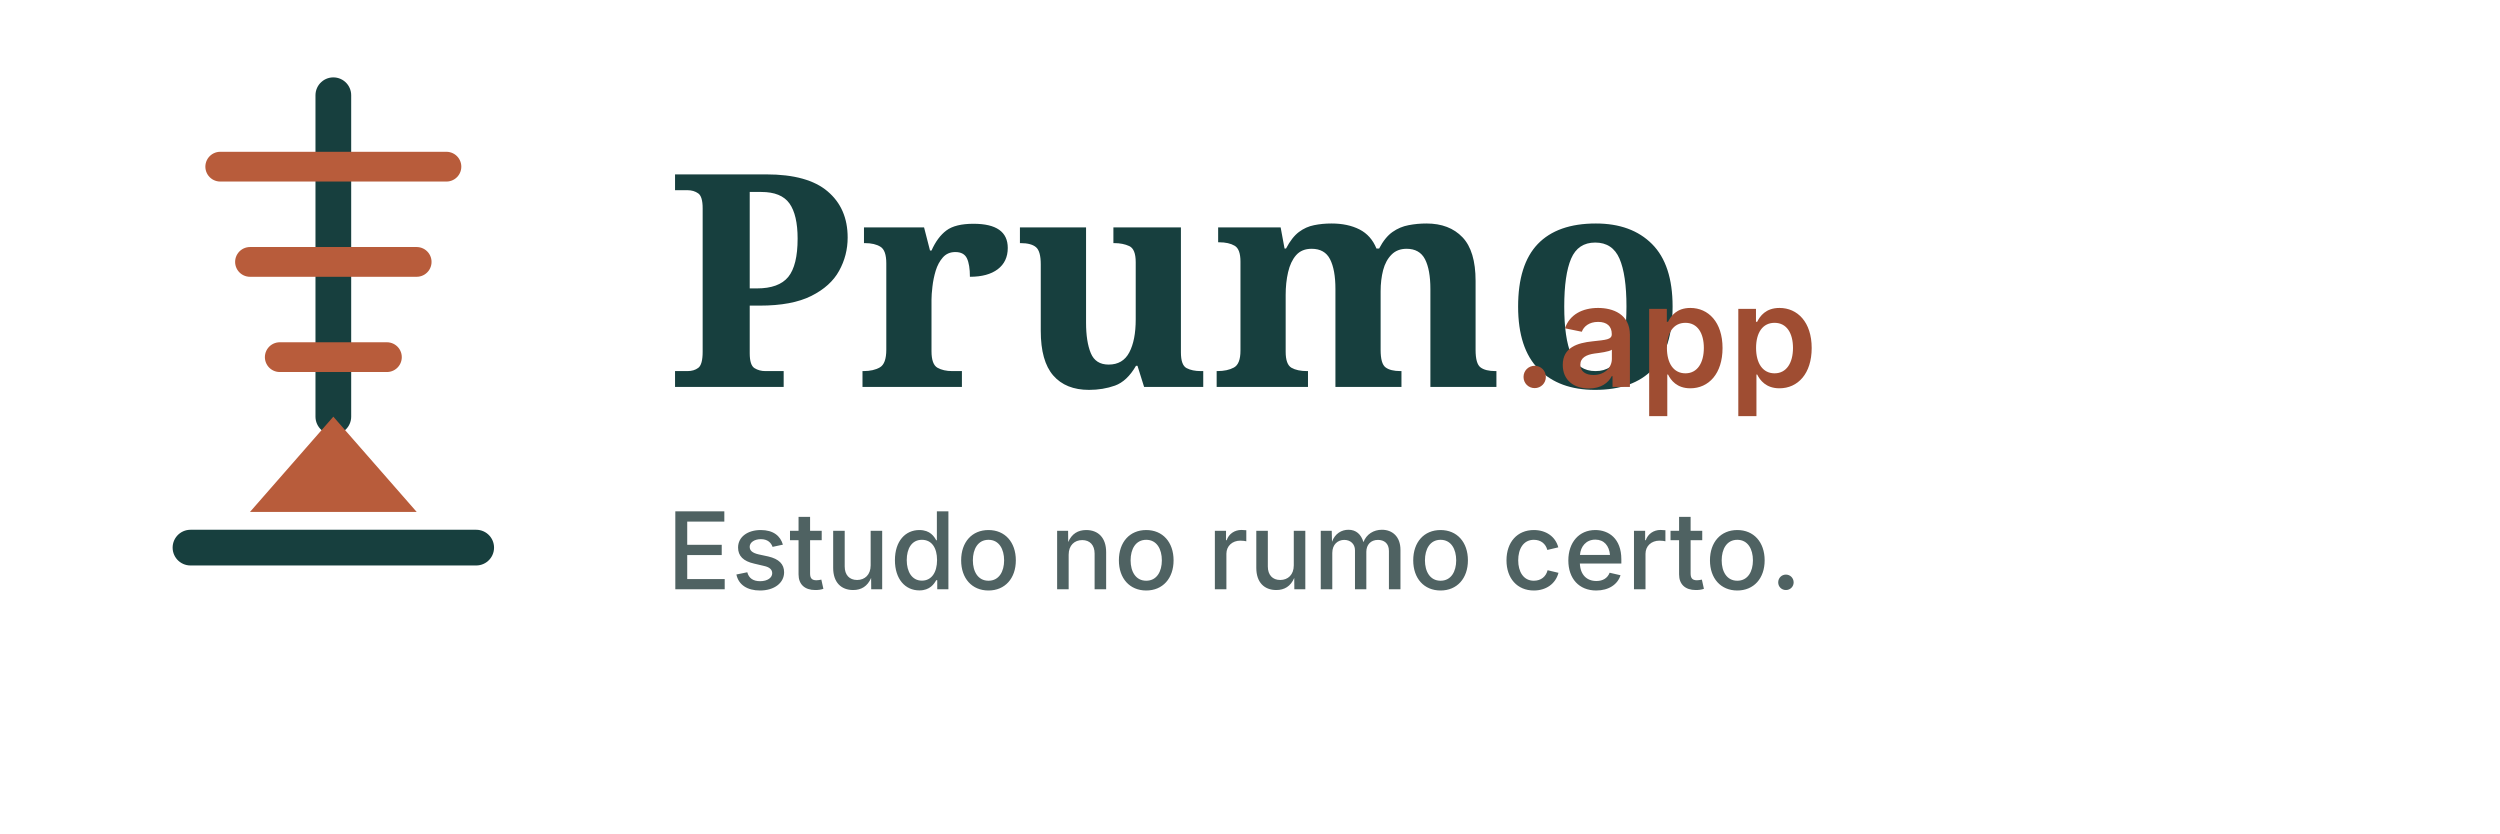
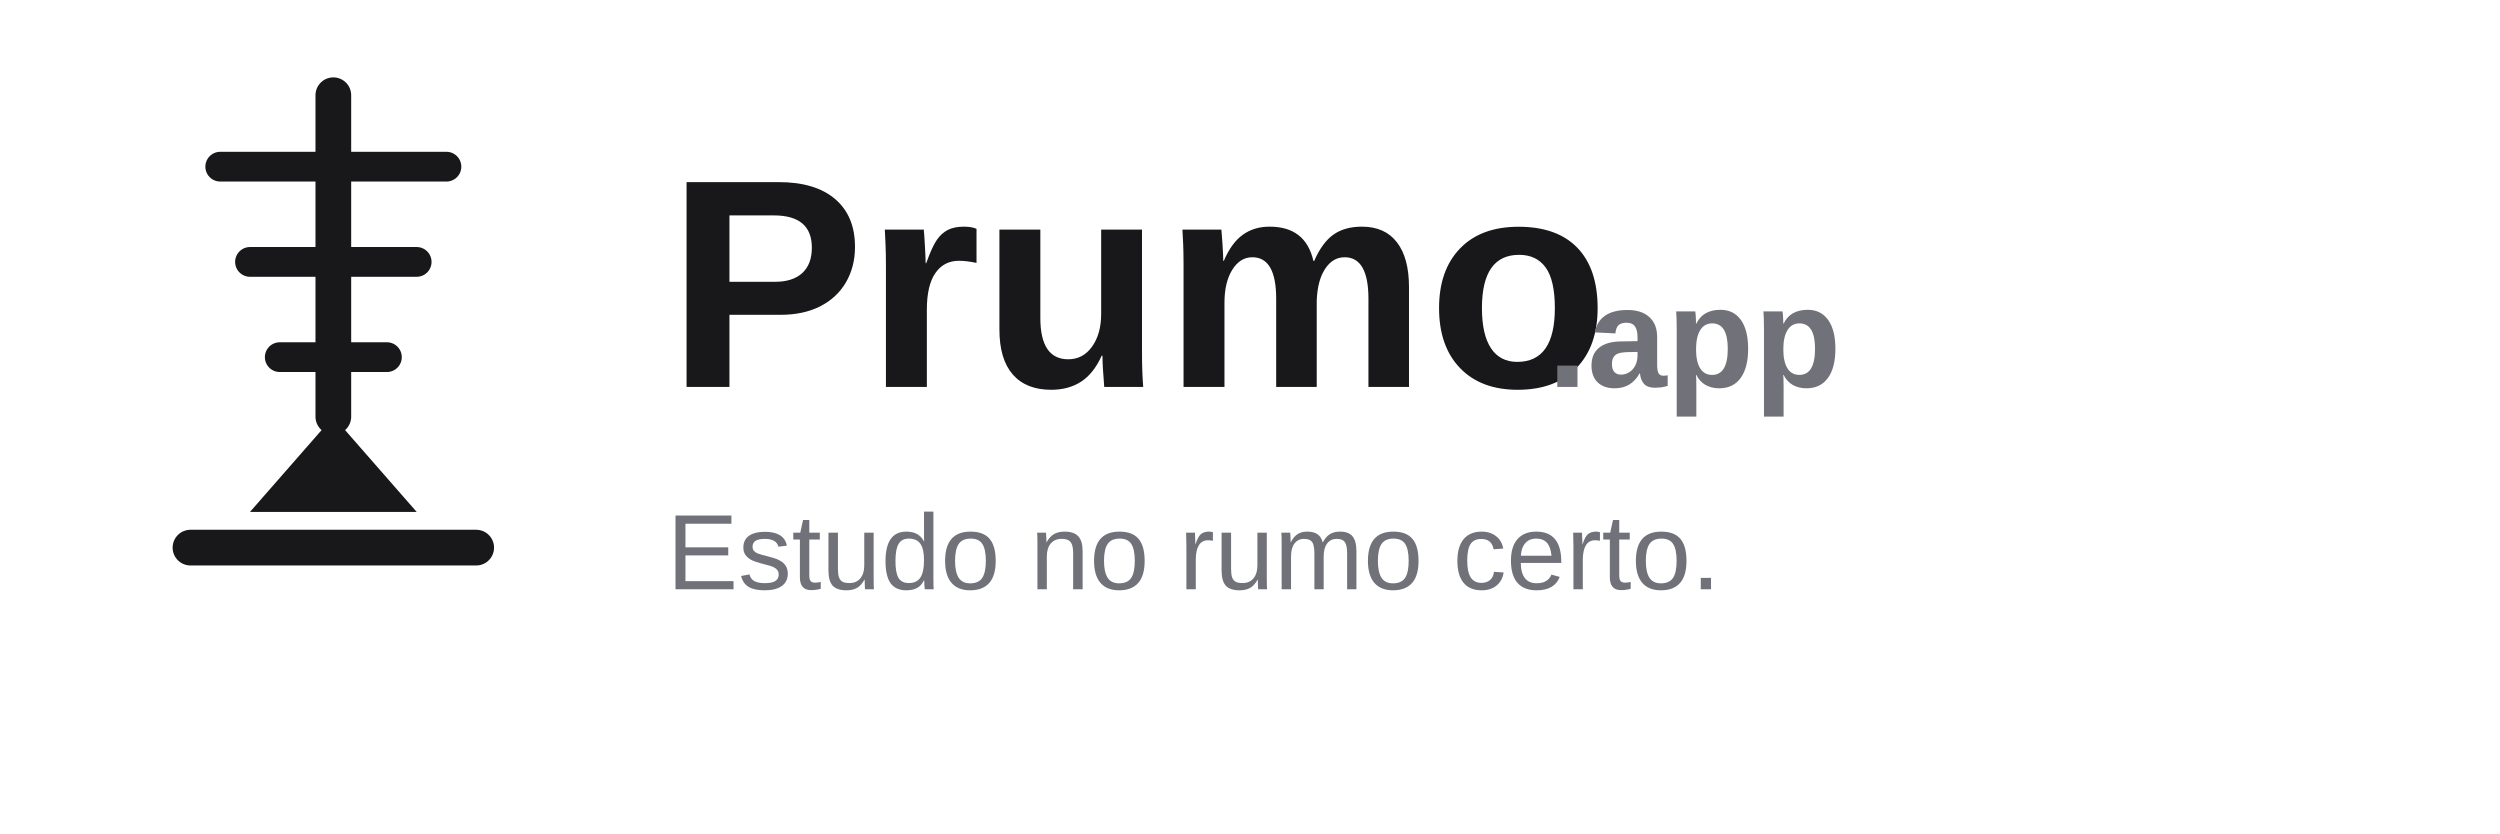
<svg xmlns="http://www.w3.org/2000/svg" viewBox="0 0 420 140" role="img" aria-labelledby="title">
  <g transform="translate(8 8)">
-     <path d="M48 8v54" fill="none" stroke="#173F3E" stroke-width="6" stroke-linecap="round" />
-     <path d="M29 20h38M34 36h28M39 52h18" fill="none" stroke="#B85C3B" stroke-width="5" stroke-linecap="round" />
-     <path d="M48 62 62 78H34Z" fill="#B85C3B" />
-     <path d="M24 84h48" fill="none" stroke="#173F3E" stroke-width="6" stroke-linecap="round" />
+     <path d="M48 8v54" fill="none" stroke="#18181B" stroke-width="6" stroke-linecap="round" />
+     <path d="M29 20h38M34 36h28M39 52h18" fill="none" stroke="#18181B" stroke-width="5" stroke-linecap="round" />
+     <path d="M48 62 62 78H34Z" fill="#18181B" />
+     <path d="M24 84h48" fill="none" stroke="#18181B" stroke-width="6" stroke-linecap="round" />
  </g>
-   <text x="112" y="65" fill="#173F3E" font-family="Fraunces, Georgia, serif" font-size="50" font-weight="600">Prumo</text>
-   <text x="254" y="65" fill="#9F4D32" font-family="Inter, Arial, sans-serif" font-size="24" font-weight="600">.app</text>
-   <text x="112" y="99" fill="#4F6262" font-family="Inter, Arial, sans-serif" font-size="18" font-weight="500">Estudo no rumo certo.</text>
+   <text x="112" y="65" fill="#18181B" font-family="Geist, Arial, sans-serif" font-size="50" font-weight="600">Prumo</text>
+   <text x="260" y="65" fill="#71717A" font-family="Geist, Arial, sans-serif" font-size="24" font-weight="600">.app</text>
+   <text x="112" y="99" fill="#71717A" font-family="Geist, Arial, sans-serif" font-size="18" font-weight="500">Estudo no rumo certo.</text>
</svg>
